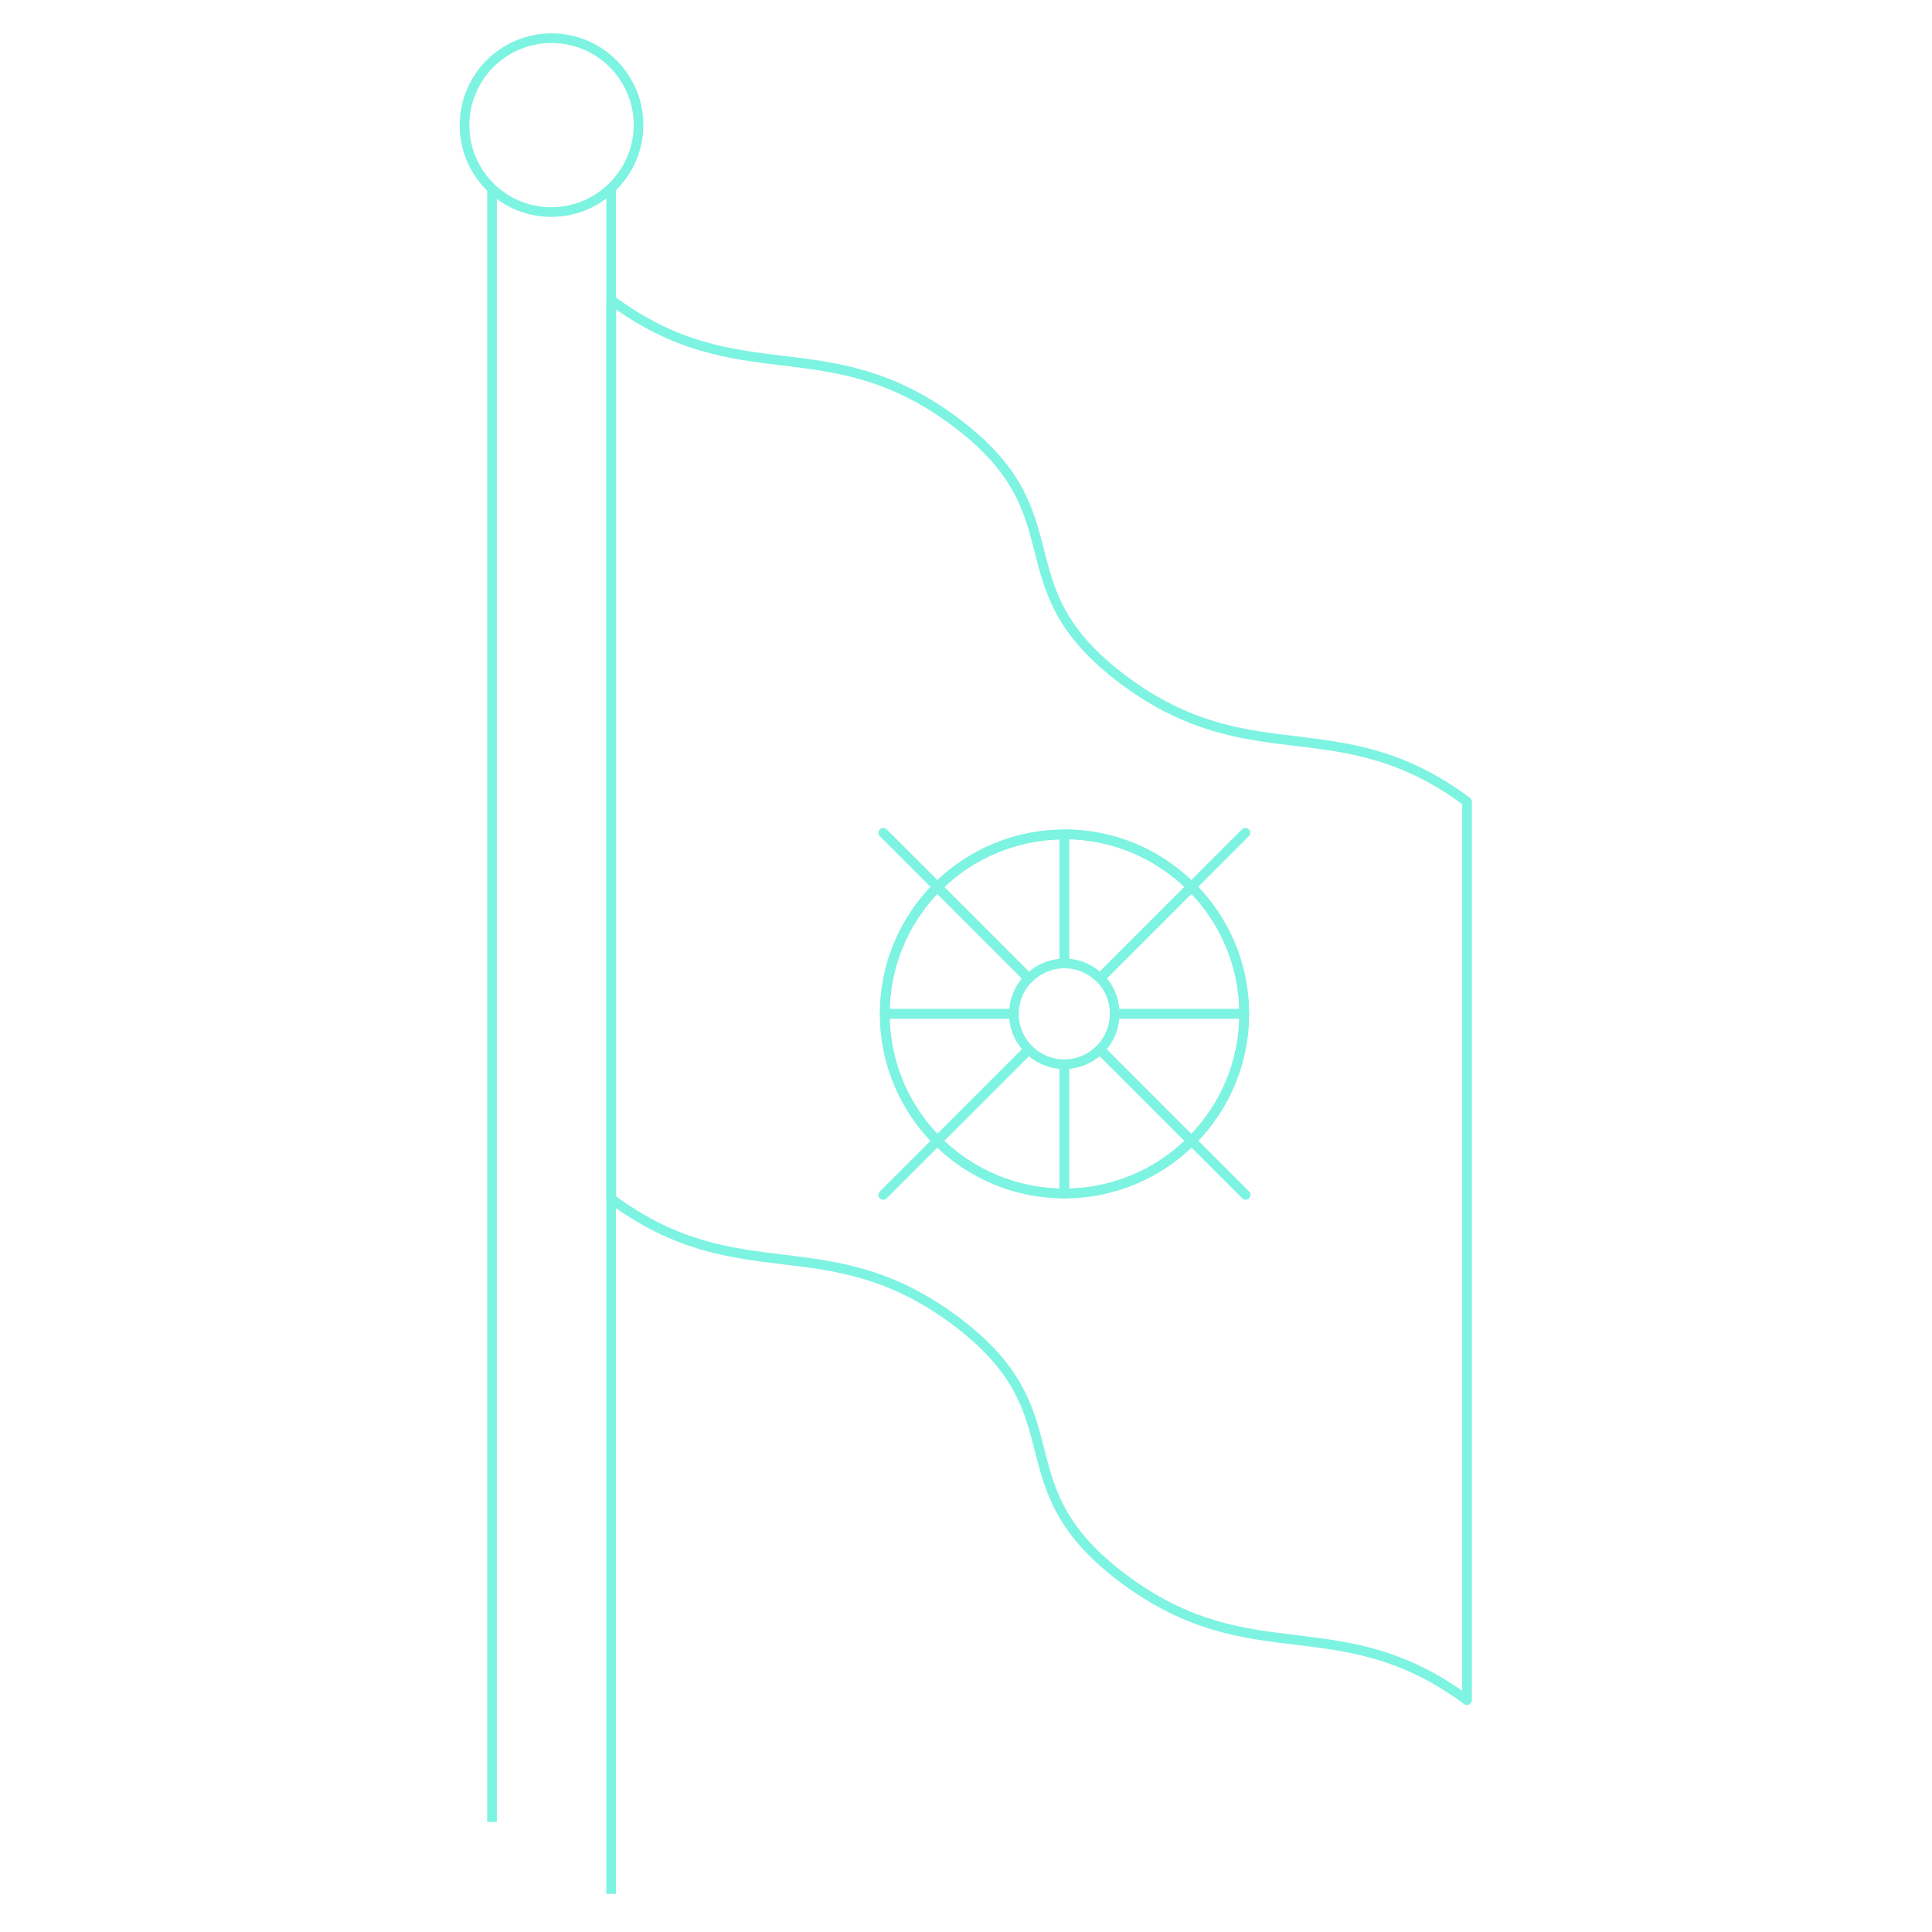
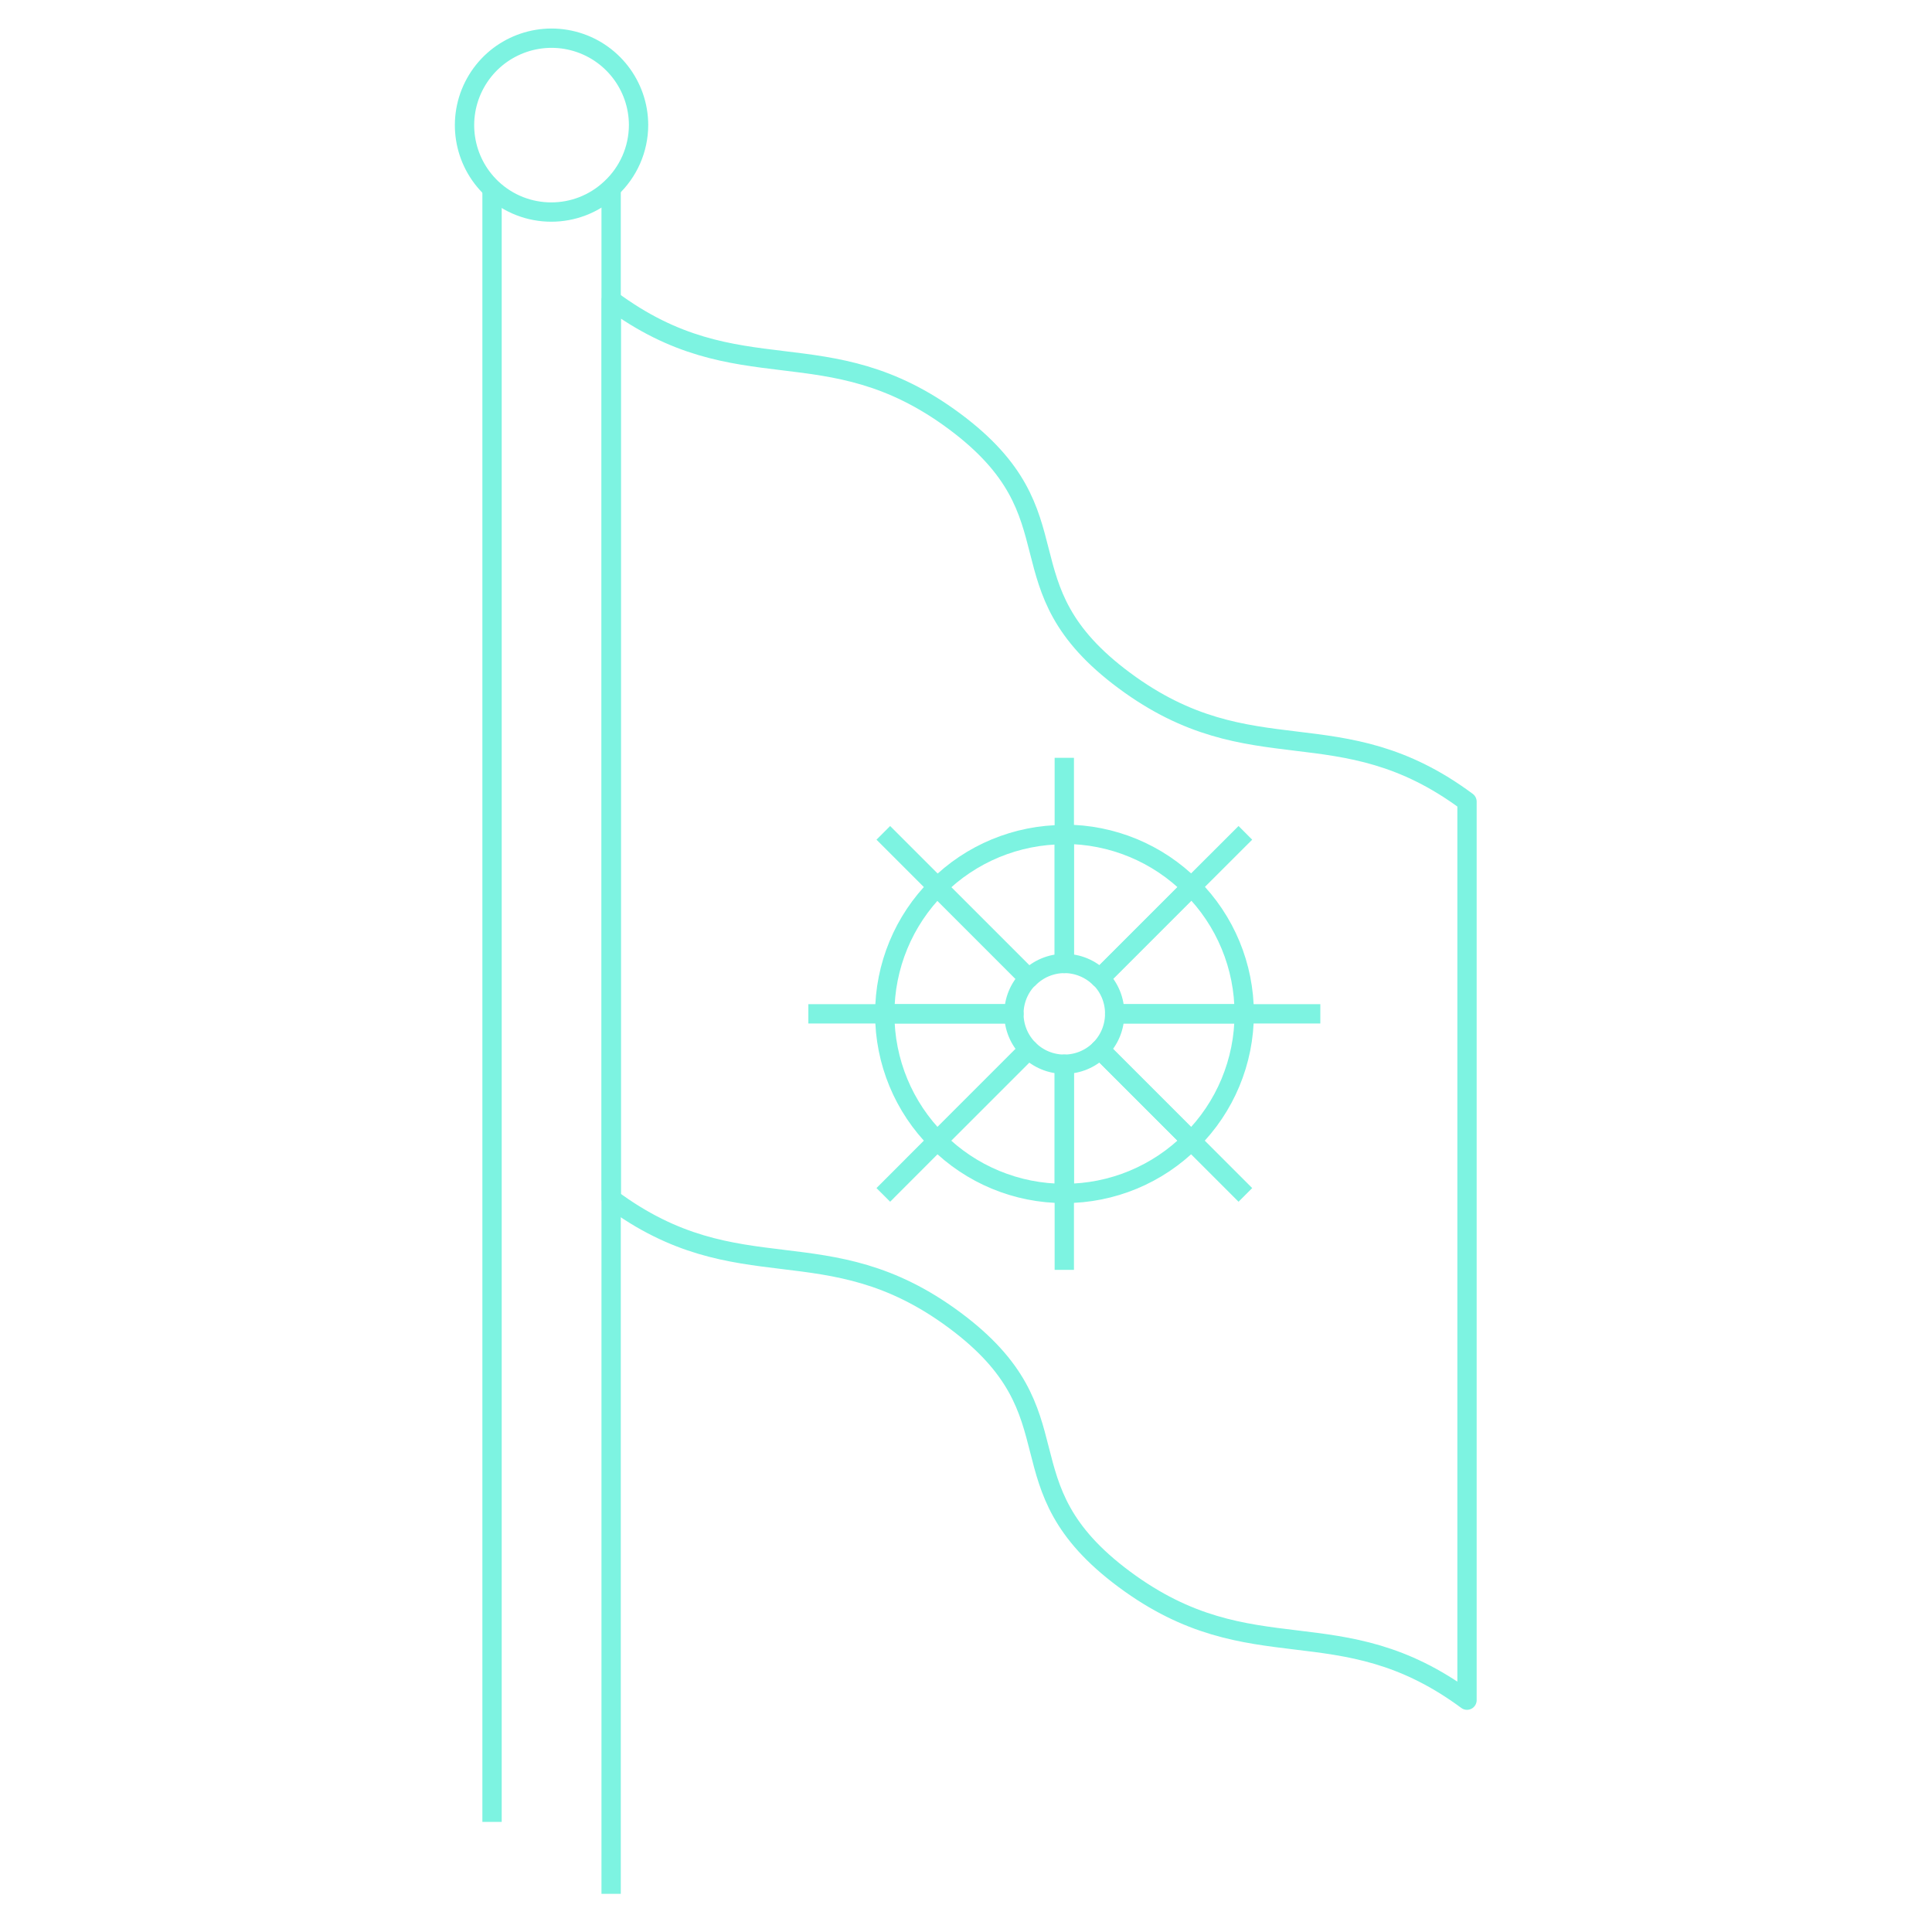
- <svg xmlns="http://www.w3.org/2000/svg" id="Layer_1" data-name="Layer 1" viewBox="0 0 250 250">
+ <svg xmlns="http://www.w3.org/2000/svg" id="Layer_1" data-name="Layer 1" width="250" height="250" viewBox="0 0 250 250">
  <defs>
-     <style>.cls-1{fill:none;stroke:#7df3e1;stroke-linejoin:round;stroke-width:1.25px}</style>
+     <style>.cls-1{fill:none;stroke:#7df3e1;stroke-linejoin:round;stroke-width:2.5px;}</style>
  </defs>
-   <polyline points="79.08 24.38 79.08 218.83 79.08 245.06" class="cls-1" />
-   <polyline points="63.67 235.75 63.67 209.52 63.67 24.38" class="cls-1" />
-   <path d="M189.83,220h0l0,0Z" class="cls-1" />
-   <path d="M145.5,88.07c-16.61-12.31-5.42-21.25-22-33.56s-27.8-3.37-44.4-15.68v116.3c16.6,12.31,27.79,3.37,44.4,15.68s5.41,21.25,22,33.56,27.76,3.38,44.33,15.63l0-116.27C173.28,91.43,162.09,100.37,145.5,88.07Zm-7.78,66.36v0a23.17,23.17,0,0,1-16.43-6.81l-7,7,7-7a23.16,23.16,0,0,1-6.8-16.43h0a23.18,23.18,0,0,1,6.8-16.43l-7-7,7,7a23.2,23.2,0,0,1,16.43-6.8v0a23.16,23.16,0,0,1,16.43,6.8l7-7-7,7A23.15,23.15,0,0,1,161,131.19h0a23.13,23.13,0,0,1-6.81,16.43l7,7-7-7A23.13,23.13,0,0,1,137.72,154.43Z" class="cls-1" />
-   <path d="M137.72,124.67V108a23.2,23.2,0,0,0-16.43,6.8l11.82,11.82A6.5,6.5,0,0,1,137.72,124.67Z" class="cls-1" />
-   <path d="M144.24,131.19H161a23.15,23.15,0,0,0-6.81-16.43l-11.82,11.82A6.5,6.5,0,0,1,144.24,131.19Z" class="cls-1" />
-   <path d="M133.11,126.58l-11.82-11.82a23.18,23.18,0,0,0-6.8,16.43H131.2A6.5,6.5,0,0,1,133.11,126.58Z" class="cls-1" />
-   <path d="M142.33,126.58l11.82-11.82a23.16,23.16,0,0,0-16.43-6.8v16.71A6.5,6.5,0,0,1,142.33,126.58Z" class="cls-1" />
-   <path d="M131.2,131.19H114.49a23.16,23.16,0,0,0,6.8,16.43l11.82-11.82A6.5,6.5,0,0,1,131.2,131.19Z" class="cls-1" />
-   <path d="M137.72,137.71v16.72a23.13,23.13,0,0,0,16.43-6.81L142.33,135.8A6.5,6.5,0,0,1,137.72,137.71Z" class="cls-1" />
-   <path d="M161,131.19H144.24a6.5,6.5,0,0,1-1.91,4.61l11.82,11.82A23.13,23.13,0,0,0,161,131.19Z" class="cls-1" />
-   <path d="M133.11,135.8l-11.82,11.82a23.17,23.17,0,0,0,16.43,6.81V137.71A6.5,6.5,0,0,1,133.11,135.8Z" class="cls-1" />
-   <path d="M82.63,16.19a11.26,11.26,0,1,0-19,8.19h0a11.23,11.23,0,0,0,15.41,0h0A11.21,11.21,0,0,0,82.63,16.19Z" class="cls-1" />
+   <polyline class="cls-1" points="79.08 24.38 79.08 218.83 79.08 245.06" />
+   <polyline class="cls-1" points="63.67 235.75 63.67 209.52 63.67 24.38" />
+   <path class="cls-1" d="M189.83,220h0l0,0Z" />
+   <path class="cls-1" d="M145.5,88.07c-16.61-12.31-5.42-21.25-22-33.56s-27.8-3.37-44.4-15.68v116.3c16.6,12.31,27.79,3.37,44.4,15.68s5.41,21.25,22,33.56,27.76,3.38,44.33,15.63l0-116.27C173.28,91.43,162.09,100.37,145.5,88.07Z" />
+   <path class="cls-1" d="M137.72,124.67V108a23.2,23.2,0,0,0-16.43,6.8l11.82,11.82A6.5,6.5,0,0,1,137.72,124.67Z" />
+   <path class="cls-1" d="M144.24,131.19H161a23.15,23.15,0,0,0-6.81-16.43l-11.82,11.82A6.5,6.5,0,0,1,144.24,131.19Z" />
+   <path class="cls-1" d="M133.11,126.58l-11.82-11.82a23.18,23.18,0,0,0-6.8,16.43H131.2A6.5,6.5,0,0,1,133.11,126.58Z" />
+   <path class="cls-1" d="M142.33,126.58l11.82-11.82a23.16,23.16,0,0,0-16.43-6.8v16.71A6.5,6.5,0,0,1,142.33,126.58Z" />
+   <path class="cls-1" d="M131.2,131.19H114.49a23.16,23.16,0,0,0,6.8,16.43l11.82-11.82A6.5,6.5,0,0,1,131.2,131.19Z" />
+   <path class="cls-1" d="M137.72,137.71v16.72a23.13,23.13,0,0,0,16.43-6.81L142.33,135.8A6.5,6.5,0,0,1,137.72,137.71Z" />
+   <path class="cls-1" d="M161,131.19H144.24a6.5,6.5,0,0,1-1.91,4.61l11.82,11.82A23.13,23.13,0,0,0,161,131.19Z" />
+   <path class="cls-1" d="M133.11,135.8l-11.82,11.82a23.17,23.17,0,0,0,16.43,6.81V137.71A6.5,6.5,0,0,1,133.11,135.8Z" />
+   <path class="cls-1" d="M82.63,16.19a11.26,11.26,0,1,0-19,8.19h0a11.23,11.23,0,0,0,15.41,0h0A11.21,11.21,0,0,0,82.63,16.19Z" />
+   <line class="cls-1" x1="154.15" y1="147.62" x2="161.15" y2="154.62" />
+   <line class="cls-1" x1="160.96" y1="131.19" x2="170.85" y2="131.19" />
+   <line class="cls-1" x1="154.15" y1="114.76" x2="161.15" y2="107.77" />
+   <line class="cls-1" x1="137.72" y1="107.96" x2="137.72" y2="98.06" />
+   <line class="cls-1" x1="121.29" y1="114.76" x2="114.3" y2="107.77" />
+   <line class="cls-1" x1="114.49" y1="131.19" x2="104.6" y2="131.19" />
+   <line class="cls-1" x1="121.29" y1="147.62" x2="114.3" y2="154.62" />
+   <line class="cls-1" x1="137.72" y1="154.43" x2="137.72" y2="164.32" />
</svg>
